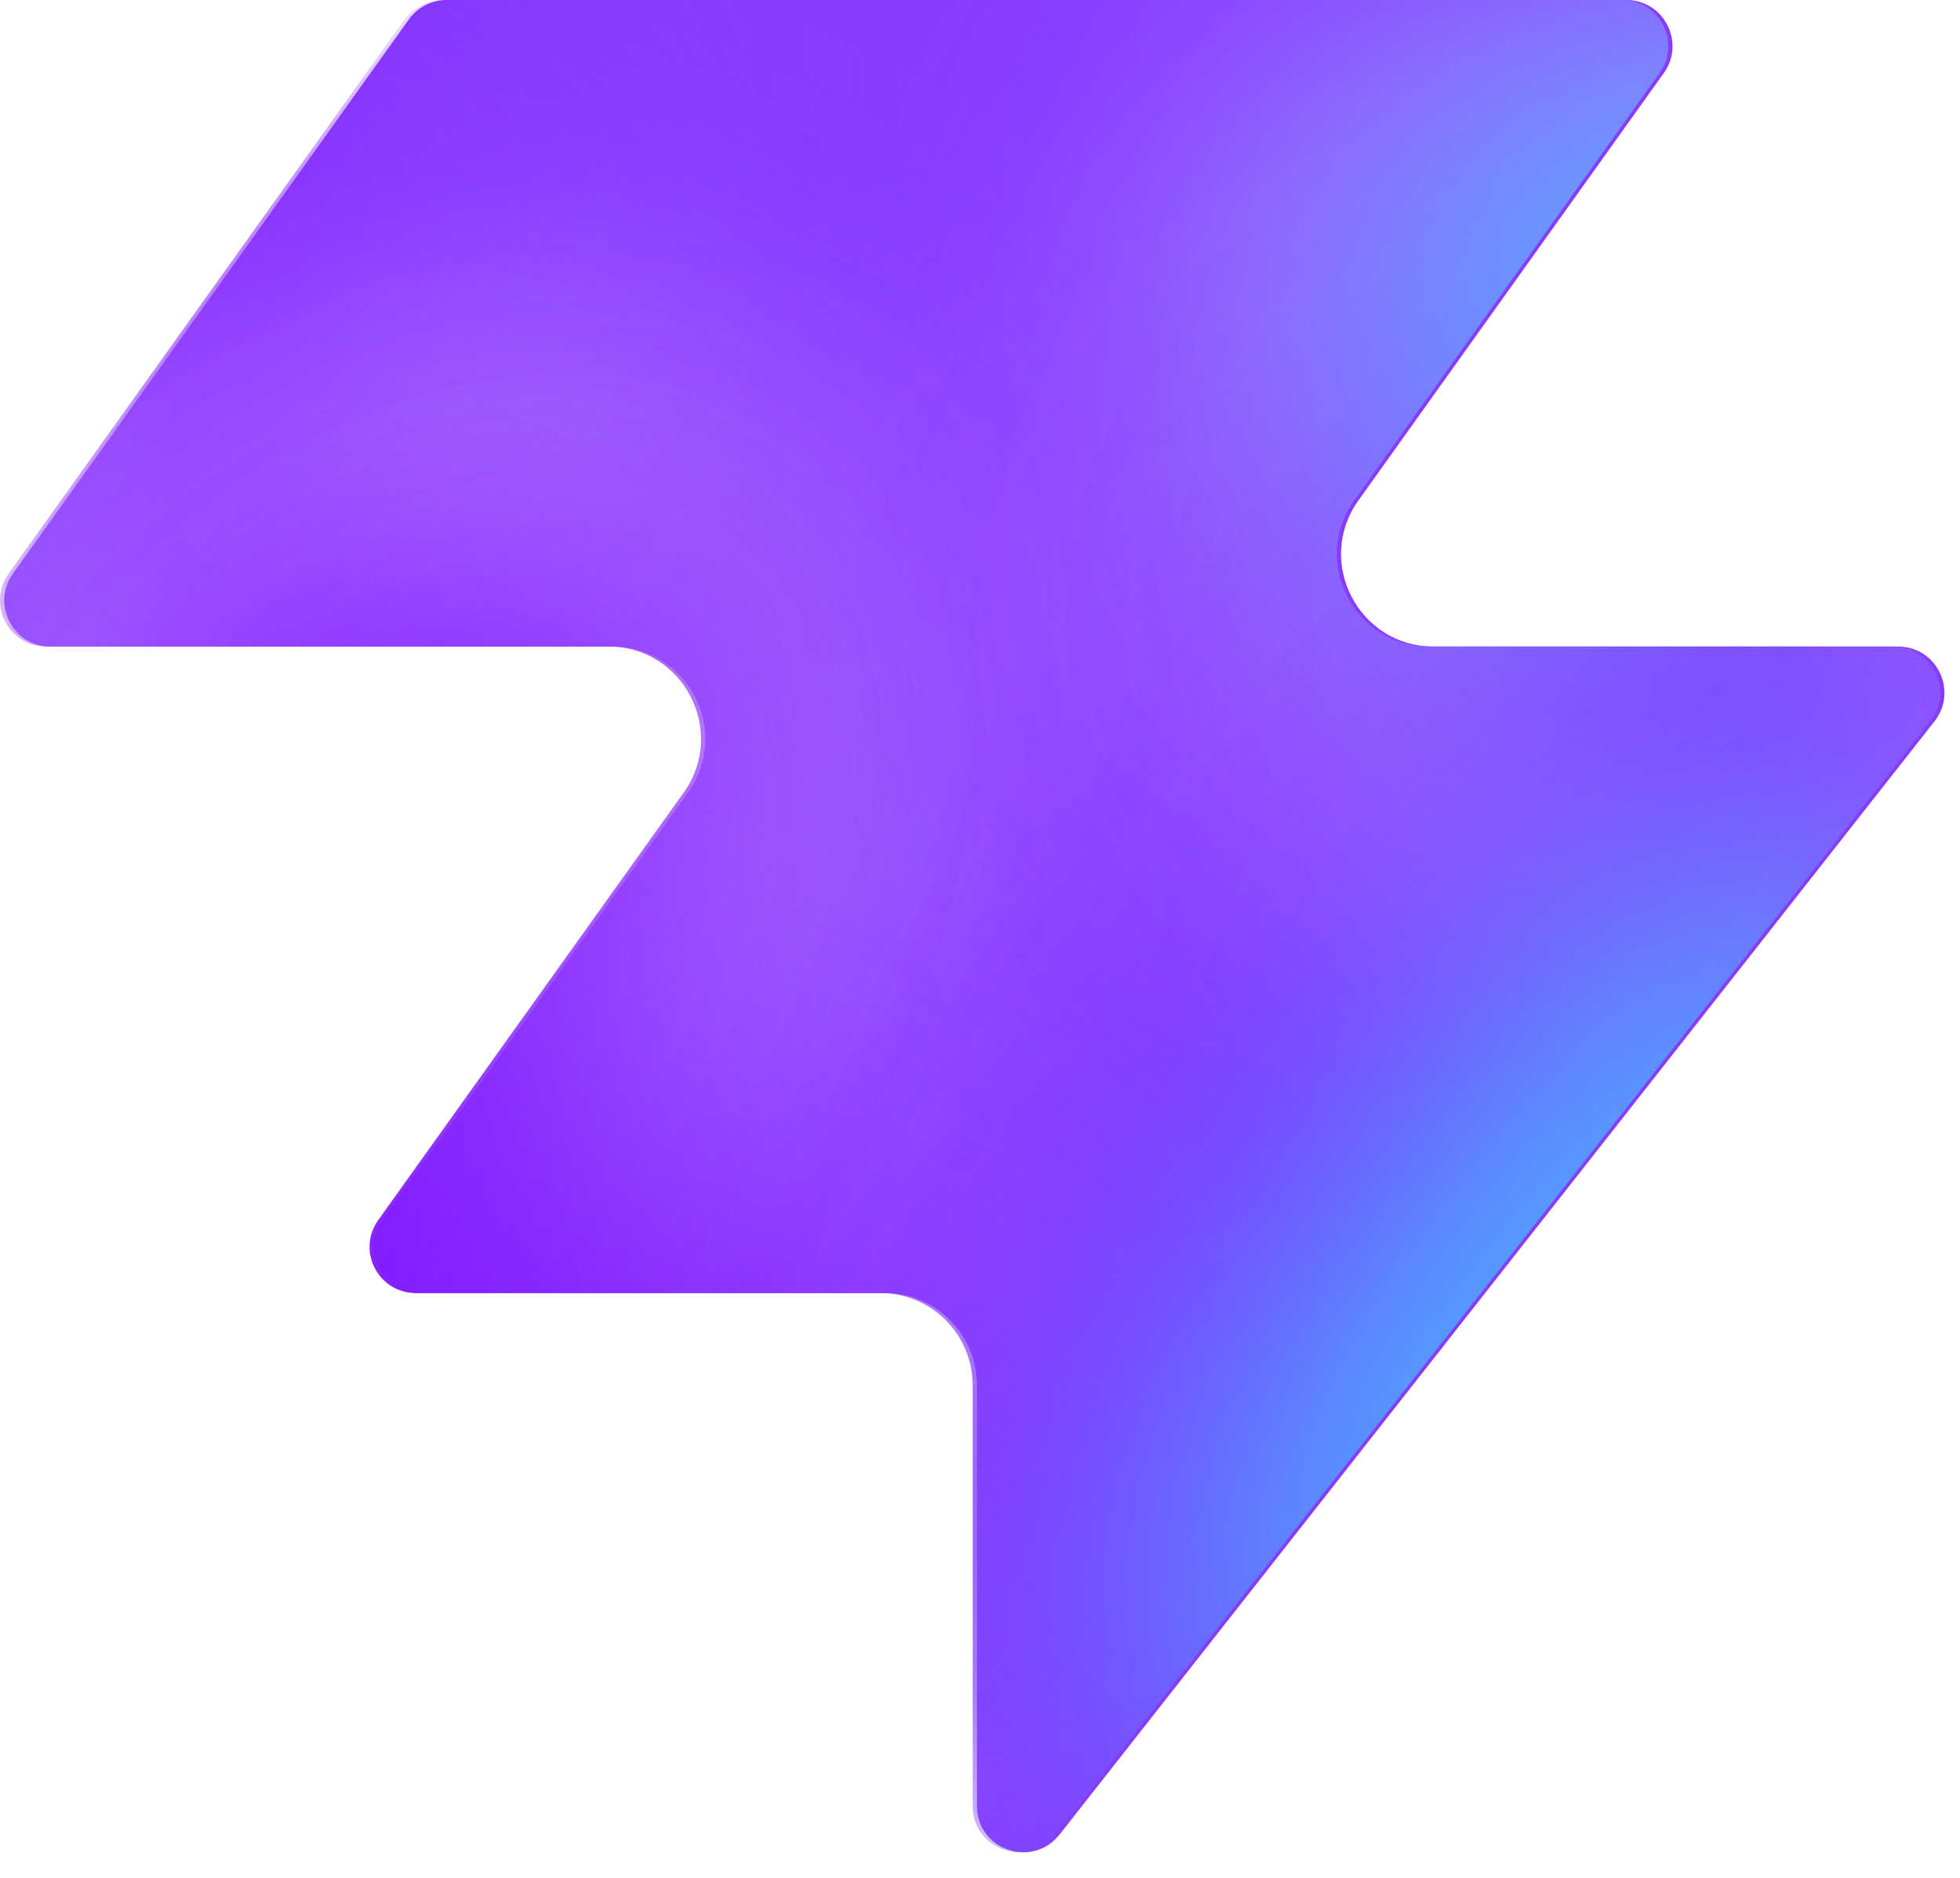
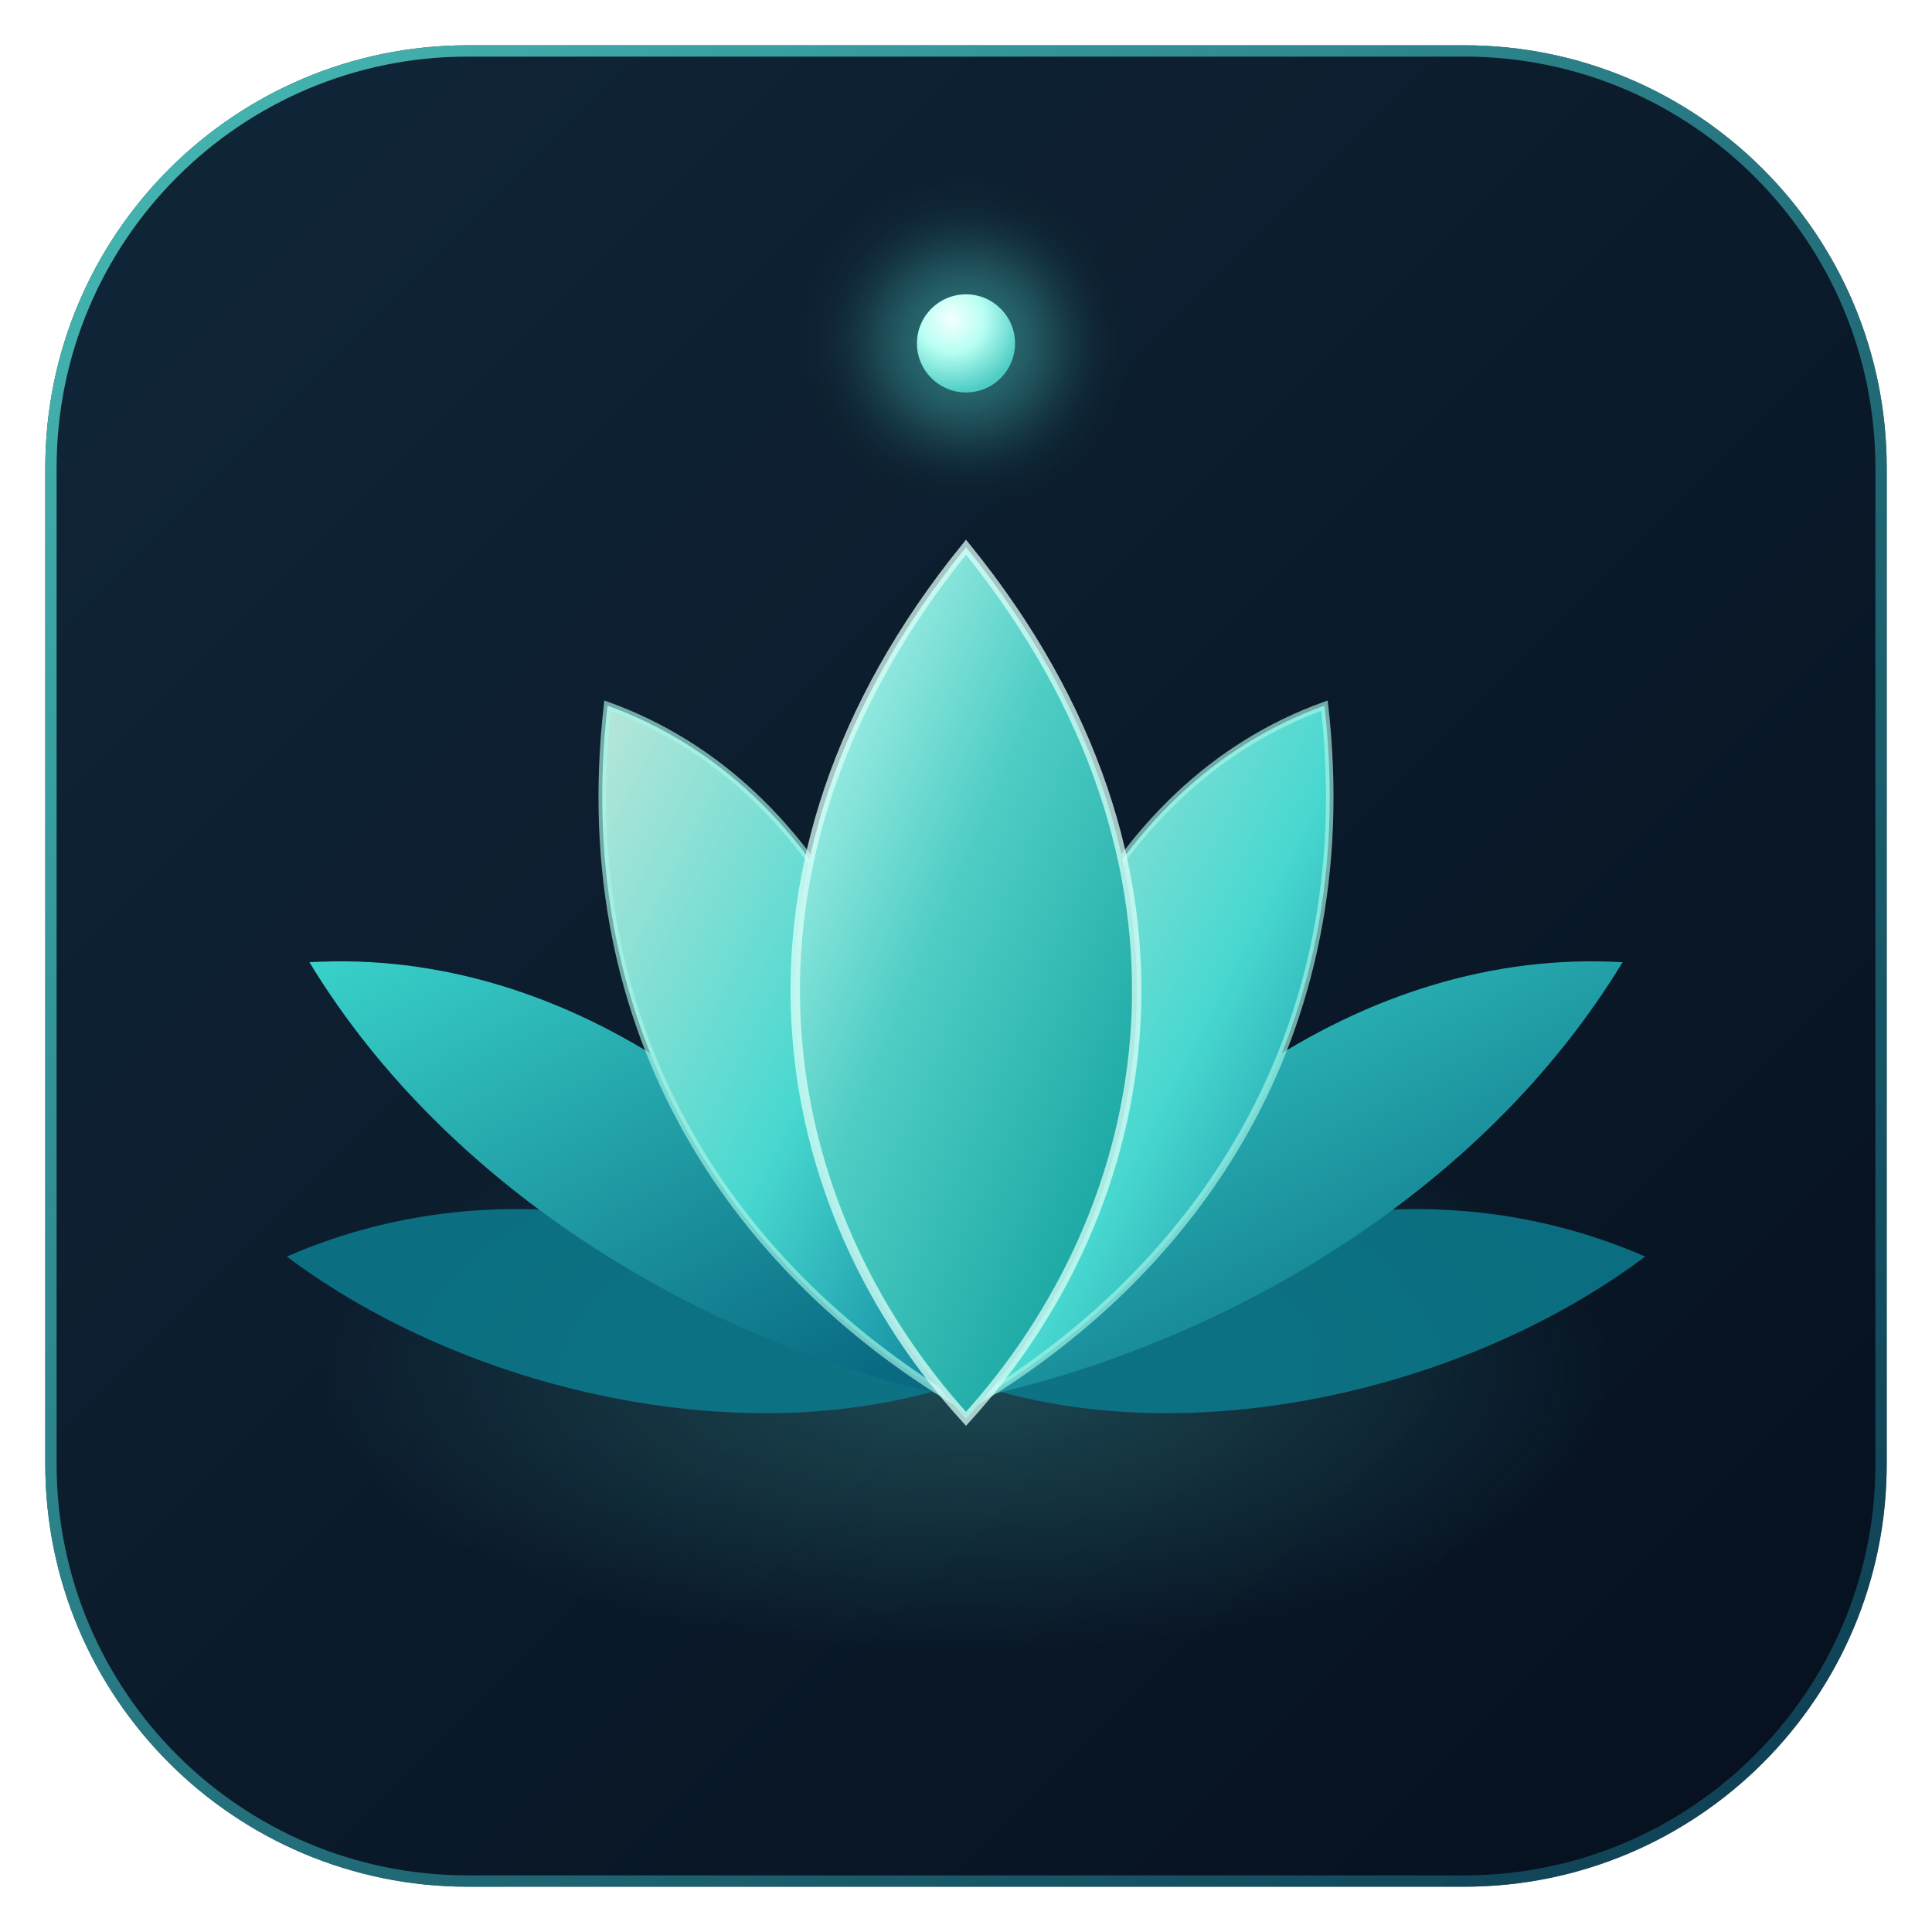
- <svg xmlns="http://www.w3.org/2000/svg" width="48" height="46" fill="none" viewBox="0 0 48 46">
-   <path fill="#863bff" d="M25.946 44.938c-.664.845-2.021.375-2.021-.698V33.937a2.26 2.26 0 0 0-2.262-2.262H10.287c-.92 0-1.456-1.04-.92-1.788l7.48-10.471c1.07-1.497 0-3.578-1.842-3.578H1.237c-.92 0-1.456-1.04-.92-1.788L10.013.474c.214-.297.556-.474.92-.474h28.894c.92 0 1.456 1.04.92 1.788l-7.48 10.471c-1.07 1.498 0 3.579 1.842 3.579h11.377c.943 0 1.473 1.088.89 1.83L25.947 44.94z" style="fill:#863bff;fill:color(display-p3 .525 .23 1);fill-opacity:1" />
-   <mask id="a" width="48" height="46" x="0" y="0" maskUnits="userSpaceOnUse" style="mask-type:alpha">
-     <path fill="#000" d="M25.842 44.938c-.664.844-2.021.375-2.021-.698V33.937a2.26 2.26 0 0 0-2.262-2.262H10.183c-.92 0-1.456-1.04-.92-1.788l7.48-10.471c1.07-1.498 0-3.579-1.842-3.579H1.133c-.92 0-1.456-1.04-.92-1.787L9.91.473c.214-.297.556-.474.92-.474h28.894c.92 0 1.456 1.04.92 1.788l-7.48 10.471c-1.07 1.498 0 3.578 1.842 3.578h11.377c.943 0 1.473 1.088.89 1.832L25.843 44.94z" style="fill:#000;fill-opacity:1" />
-   </mask>
-   <g mask="url(#a)">
-     <g filter="url(#b)">
-       <ellipse cx="5.508" cy="14.704" fill="#ede6ff" rx="5.508" ry="14.704" style="fill:#ede6ff;fill:color(display-p3 .927 .903 1);fill-opacity:1" transform="matrix(.00324 1 1 -.00324 -4.47 31.516)" />
-     </g>
-     <g filter="url(#c)">
-       <ellipse cx="10.399" cy="29.851" fill="#ede6ff" rx="10.399" ry="29.851" style="fill:#ede6ff;fill:color(display-p3 .927 .903 1);fill-opacity:1" transform="matrix(.00324 1 1 -.00324 -39.328 7.883)" />
-     </g>
-     <g filter="url(#d)">
-       <ellipse cx="5.508" cy="30.487" fill="#7e14ff" rx="5.508" ry="30.487" style="fill:#7e14ff;fill:color(display-p3 .492 .077 1);fill-opacity:1" transform="rotate(89.814 -25.913 -14.639)scale(1 -1)" />
-     </g>
-     <g filter="url(#e)">
-       <ellipse cx="5.508" cy="30.599" fill="#7e14ff" rx="5.508" ry="30.599" style="fill:#7e14ff;fill:color(display-p3 .492 .077 1);fill-opacity:1" transform="rotate(89.814 -32.644 -3.334)scale(1 -1)" />
-     </g>
-     <g filter="url(#f)">
-       <ellipse cx="5.508" cy="30.599" fill="#7e14ff" rx="5.508" ry="30.599" style="fill:#7e14ff;fill:color(display-p3 .492 .077 1);fill-opacity:1" transform="matrix(.00324 1 1 -.00324 -34.34 30.47)" />
-     </g>
-     <g filter="url(#g)">
-       <ellipse cx="14.072" cy="22.078" fill="#ede6ff" rx="14.072" ry="22.078" style="fill:#ede6ff;fill:color(display-p3 .927 .903 1);fill-opacity:1" transform="rotate(93.35 24.506 48.493)scale(-1 1)" />
-     </g>
-     <g filter="url(#h)">
-       <ellipse cx="3.47" cy="21.501" fill="#7e14ff" rx="3.47" ry="21.501" style="fill:#7e14ff;fill:color(display-p3 .492 .077 1);fill-opacity:1" transform="rotate(89.009 28.708 47.59)scale(-1 1)" />
-     </g>
-     <g filter="url(#i)">
-       <ellipse cx="3.47" cy="21.501" fill="#7e14ff" rx="3.47" ry="21.501" style="fill:#7e14ff;fill:color(display-p3 .492 .077 1);fill-opacity:1" transform="rotate(89.009 28.708 47.59)scale(-1 1)" />
-     </g>
-     <g filter="url(#j)">
-       <ellipse cx=".387" cy="8.972" fill="#7e14ff" rx="4.407" ry="29.108" style="fill:#7e14ff;fill:color(display-p3 .492 .077 1);fill-opacity:1" transform="rotate(39.51 .387 8.972)" />
-     </g>
-     <g filter="url(#k)">
-       <ellipse cx="47.523" cy="-6.092" fill="#7e14ff" rx="4.407" ry="29.108" style="fill:#7e14ff;fill:color(display-p3 .492 .077 1);fill-opacity:1" transform="rotate(37.892 47.523 -6.092)" />
-     </g>
-     <g filter="url(#l)">
-       <ellipse cx="41.412" cy="6.333" fill="#47bfff" rx="5.971" ry="9.665" style="fill:#47bfff;fill:color(display-p3 .28 .748 1);fill-opacity:1" transform="rotate(37.892 41.412 6.333)" />
-     </g>
-     <g filter="url(#m)">
-       <ellipse cx="-1.879" cy="38.332" fill="#7e14ff" rx="4.407" ry="29.108" style="fill:#7e14ff;fill:color(display-p3 .492 .077 1);fill-opacity:1" transform="rotate(37.892 -1.88 38.332)" />
-     </g>
-     <g filter="url(#n)">
-       <ellipse cx="-1.879" cy="38.332" fill="#7e14ff" rx="4.407" ry="29.108" style="fill:#7e14ff;fill:color(display-p3 .492 .077 1);fill-opacity:1" transform="rotate(37.892 -1.88 38.332)" />
-     </g>
-     <g filter="url(#o)">
-       <ellipse cx="35.651" cy="29.907" fill="#7e14ff" rx="4.407" ry="29.108" style="fill:#7e14ff;fill:color(display-p3 .492 .077 1);fill-opacity:1" transform="rotate(37.892 35.651 29.907)" />
-     </g>
-     <g filter="url(#p)">
-       <ellipse cx="38.418" cy="32.4" fill="#47bfff" rx="5.971" ry="15.297" style="fill:#47bfff;fill:color(display-p3 .28 .748 1);fill-opacity:1" transform="rotate(37.892 38.418 32.4)" />
-     </g>
-   </g>
+ <svg xmlns="http://www.w3.org/2000/svg" viewBox="0 0 512 512" role="img" aria-labelledby="title">
  <defs>
-     <filter id="b" width="60.045" height="41.654" x="-19.77" y="16.149" color-interpolation-filters="sRGB" filterUnits="userSpaceOnUse">
-       <feFlood flood-opacity="0" result="BackgroundImageFix" />
-       <feBlend in="SourceGraphic" in2="BackgroundImageFix" result="shape" />
-       <feGaussianBlur result="effect1_foregroundBlur_2002_17158" stdDeviation="7.659" />
-     </filter>
-     <filter id="c" width="90.34" height="51.437" x="-54.613" y="-7.533" color-interpolation-filters="sRGB" filterUnits="userSpaceOnUse">
-       <feFlood flood-opacity="0" result="BackgroundImageFix" />
-       <feBlend in="SourceGraphic" in2="BackgroundImageFix" result="shape" />
-       <feGaussianBlur result="effect1_foregroundBlur_2002_17158" stdDeviation="7.659" />
-     </filter>
-     <filter id="d" width="79.355" height="29.4" x="-49.64" y="2.03" color-interpolation-filters="sRGB" filterUnits="userSpaceOnUse">
-       <feFlood flood-opacity="0" result="BackgroundImageFix" />
-       <feBlend in="SourceGraphic" in2="BackgroundImageFix" result="shape" />
-       <feGaussianBlur result="effect1_foregroundBlur_2002_17158" stdDeviation="4.596" />
-     </filter>
-     <filter id="e" width="79.579" height="29.4" x="-45.045" y="20.029" color-interpolation-filters="sRGB" filterUnits="userSpaceOnUse">
-       <feFlood flood-opacity="0" result="BackgroundImageFix" />
-       <feBlend in="SourceGraphic" in2="BackgroundImageFix" result="shape" />
-       <feGaussianBlur result="effect1_foregroundBlur_2002_17158" stdDeviation="4.596" />
-     </filter>
-     <filter id="f" width="79.579" height="29.4" x="-43.513" y="21.178" color-interpolation-filters="sRGB" filterUnits="userSpaceOnUse">
-       <feFlood flood-opacity="0" result="BackgroundImageFix" />
-       <feBlend in="SourceGraphic" in2="BackgroundImageFix" result="shape" />
-       <feGaussianBlur result="effect1_foregroundBlur_2002_17158" stdDeviation="4.596" />
-     </filter>
-     <filter id="g" width="74.749" height="58.852" x="15.756" y="-17.901" color-interpolation-filters="sRGB" filterUnits="userSpaceOnUse">
-       <feFlood flood-opacity="0" result="BackgroundImageFix" />
-       <feBlend in="SourceGraphic" in2="BackgroundImageFix" result="shape" />
-       <feGaussianBlur result="effect1_foregroundBlur_2002_17158" stdDeviation="7.659" />
-     </filter>
-     <filter id="h" width="61.377" height="25.362" x="23.548" y="2.284" color-interpolation-filters="sRGB" filterUnits="userSpaceOnUse">
-       <feFlood flood-opacity="0" result="BackgroundImageFix" />
-       <feBlend in="SourceGraphic" in2="BackgroundImageFix" result="shape" />
-       <feGaussianBlur result="effect1_foregroundBlur_2002_17158" stdDeviation="4.596" />
-     </filter>
-     <filter id="i" width="61.377" height="25.362" x="23.548" y="2.284" color-interpolation-filters="sRGB" filterUnits="userSpaceOnUse">
-       <feFlood flood-opacity="0" result="BackgroundImageFix" />
-       <feBlend in="SourceGraphic" in2="BackgroundImageFix" result="shape" />
-       <feGaussianBlur result="effect1_foregroundBlur_2002_17158" stdDeviation="4.596" />
-     </filter>
-     <filter id="j" width="56.045" height="63.649" x="-27.636" y="-22.853" color-interpolation-filters="sRGB" filterUnits="userSpaceOnUse">
-       <feFlood flood-opacity="0" result="BackgroundImageFix" />
-       <feBlend in="SourceGraphic" in2="BackgroundImageFix" result="shape" />
-       <feGaussianBlur result="effect1_foregroundBlur_2002_17158" stdDeviation="4.596" />
-     </filter>
-     <filter id="k" width="54.814" height="64.646" x="20.116" y="-38.415" color-interpolation-filters="sRGB" filterUnits="userSpaceOnUse">
-       <feFlood flood-opacity="0" result="BackgroundImageFix" />
-       <feBlend in="SourceGraphic" in2="BackgroundImageFix" result="shape" />
-       <feGaussianBlur result="effect1_foregroundBlur_2002_17158" stdDeviation="4.596" />
-     </filter>
-     <filter id="l" width="33.541" height="35.313" x="24.641" y="-11.323" color-interpolation-filters="sRGB" filterUnits="userSpaceOnUse">
-       <feFlood flood-opacity="0" result="BackgroundImageFix" />
-       <feBlend in="SourceGraphic" in2="BackgroundImageFix" result="shape" />
-       <feGaussianBlur result="effect1_foregroundBlur_2002_17158" stdDeviation="4.596" />
-     </filter>
-     <filter id="m" width="54.814" height="64.646" x="-29.286" y="6.009" color-interpolation-filters="sRGB" filterUnits="userSpaceOnUse">
-       <feFlood flood-opacity="0" result="BackgroundImageFix" />
-       <feBlend in="SourceGraphic" in2="BackgroundImageFix" result="shape" />
-       <feGaussianBlur result="effect1_foregroundBlur_2002_17158" stdDeviation="4.596" />
-     </filter>
-     <filter id="n" width="54.814" height="64.646" x="-29.286" y="6.009" color-interpolation-filters="sRGB" filterUnits="userSpaceOnUse">
-       <feFlood flood-opacity="0" result="BackgroundImageFix" />
-       <feBlend in="SourceGraphic" in2="BackgroundImageFix" result="shape" />
-       <feGaussianBlur result="effect1_foregroundBlur_2002_17158" stdDeviation="4.596" />
-     </filter>
-     <filter id="o" width="54.814" height="64.646" x="8.244" y="-2.416" color-interpolation-filters="sRGB" filterUnits="userSpaceOnUse">
-       <feFlood flood-opacity="0" result="BackgroundImageFix" />
-       <feBlend in="SourceGraphic" in2="BackgroundImageFix" result="shape" />
-       <feGaussianBlur result="effect1_foregroundBlur_2002_17158" stdDeviation="4.596" />
-     </filter>
-     <filter id="p" width="39.409" height="43.623" x="18.713" y="10.588" color-interpolation-filters="sRGB" filterUnits="userSpaceOnUse">
-       <feFlood flood-opacity="0" result="BackgroundImageFix" />
-       <feBlend in="SourceGraphic" in2="BackgroundImageFix" result="shape" />
-       <feGaussianBlur result="effect1_foregroundBlur_2002_17158" stdDeviation="4.596" />
+     <linearGradient id="bg" x1="0" y1="0" x2="1" y2="1">
+       <stop offset="0" stop-color="#102638" />
+       <stop offset="1" stop-color="#06101F" />
+     </linearGradient>
+     <linearGradient id="rim" x1="0" y1="0" x2="1" y2="1">
+       <stop offset="0" stop-color="#4ECDC4" stop-opacity="0.9" />
+       <stop offset="1" stop-color="#12617A" stop-opacity="0.55" />
+     </linearGradient>
+     <linearGradient id="centerPetal" x1="0" y1="0" x2="0.9" y2="1">
+       <stop offset="0" stop-color="#C9FFF6" />
+       <stop offset="0.45" stop-color="#4ECDC4" />
+       <stop offset="1" stop-color="#0D9D9A" />
+     </linearGradient>
+     <linearGradient id="lightPetal" x1="0" y1="0" x2="1" y2="1">
+       <stop offset="0" stop-color="#B8E6D9" />
+       <stop offset="0.55" stop-color="#48D8D0" />
+       <stop offset="1" stop-color="#087E98" />
+     </linearGradient>
+     <linearGradient id="deepPetal" x1="0" y1="0" x2="0.8" y2="1">
+       <stop offset="0" stop-color="#39D2CA" />
+       <stop offset="1" stop-color="#096A82" />
+     </linearGradient>
+     <radialGradient id="orb" cx="35%" cy="25%" r="75%">
+       <stop offset="0" stop-color="#F4FFFD" />
+       <stop offset="0.45" stop-color="#B8FFF3" />
+       <stop offset="1" stop-color="#4ECDC4" />
+     </radialGradient>
+     <radialGradient id="halo">
+       <stop offset="0" stop-color="#4ECDC4" stop-opacity="0.28" />
+       <stop offset="1" stop-color="#4ECDC4" stop-opacity="0" />
+     </radialGradient>
+     <filter id="glow" x="-50%" y="-50%" width="200%" height="200%">
+       <feGaussianBlur stdDeviation="9" />
    </filter>
  </defs>
+   <rect x="12" y="12" width="488" height="488" rx="112" fill="url(#bg)" />
+   <rect x="13.5" y="13.5" width="485" height="485" rx="110.5" fill="none" stroke="url(#rim)" stroke-width="3" />
+   <ellipse cx="256" cy="363" rx="170" ry="75" fill="url(#halo)" />
+   <ellipse cx="256" cy="91" rx="25" ry="25" fill="#4ECDC4" opacity="0.45" filter="url(#glow)" />
+   <circle cx="256" cy="91" r="13" fill="url(#orb)" />
+   <path d="M256 366 C199 386 124 369 76 333 C138 306 207 325 256 366Z" fill="#0B7889" opacity="0.9" />
+   <path d="M256 366 C313 386 388 369 436 333 C374 306 305 325 256 366Z" fill="#0B7889" opacity="0.9" />
+   <path d="M256 371 C188 357 119 316 82 255 C150 251 216 297 256 371Z" fill="url(#deepPetal)" />
+   <path d="M256 371 C324 357 393 316 430 255 C362 251 296 297 256 371Z" fill="url(#deepPetal)" />
+   <path d="M256 373 C196 338 151 275 161 187 C219 208 252 274 256 373Z" fill="url(#lightPetal)" stroke="#A8F8EA" stroke-opacity="0.65" stroke-width="2" />
+   <path d="M256 373 C316 338 361 275 351 187 C293 208 260 274 256 373Z" fill="url(#lightPetal)" stroke="#A8F8EA" stroke-opacity="0.65" stroke-width="2" />
+   <path d="M256 376 C205 320 187 230 256 145 C325 230 307 320 256 376Z" fill="url(#centerPetal)" stroke="#D9FFF8" stroke-opacity="0.75" stroke-width="2.5" />
</svg>
